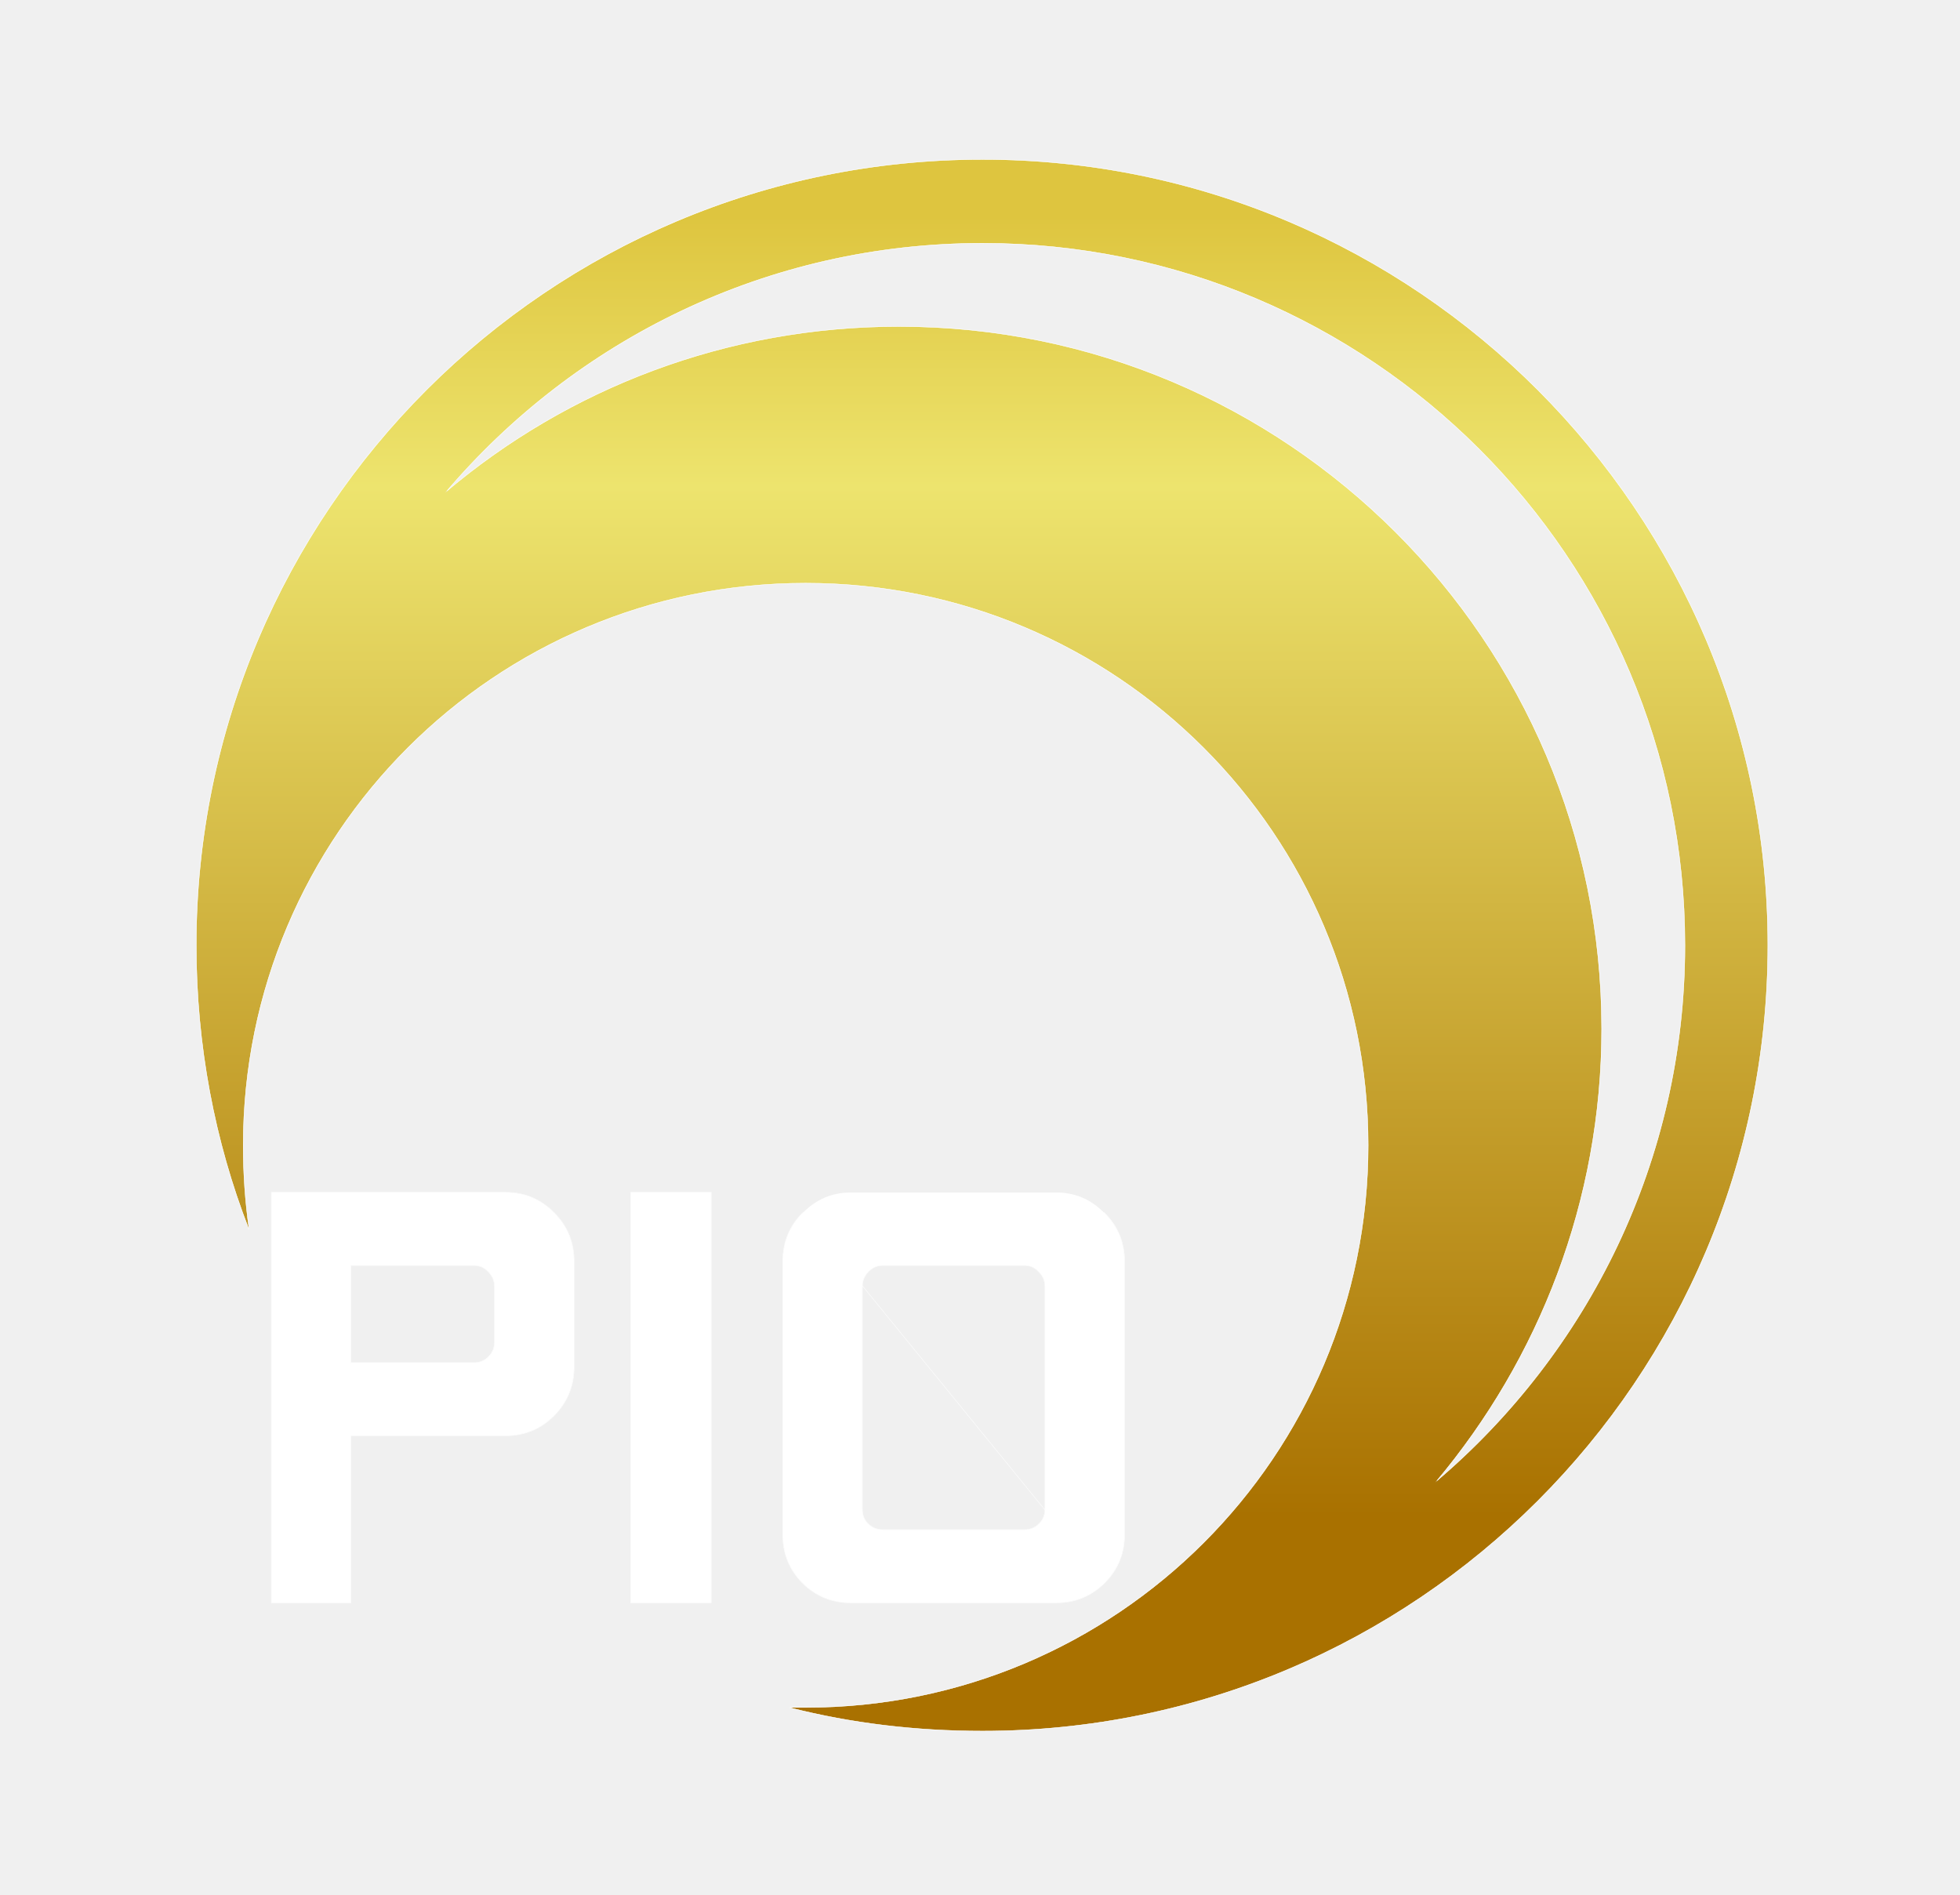
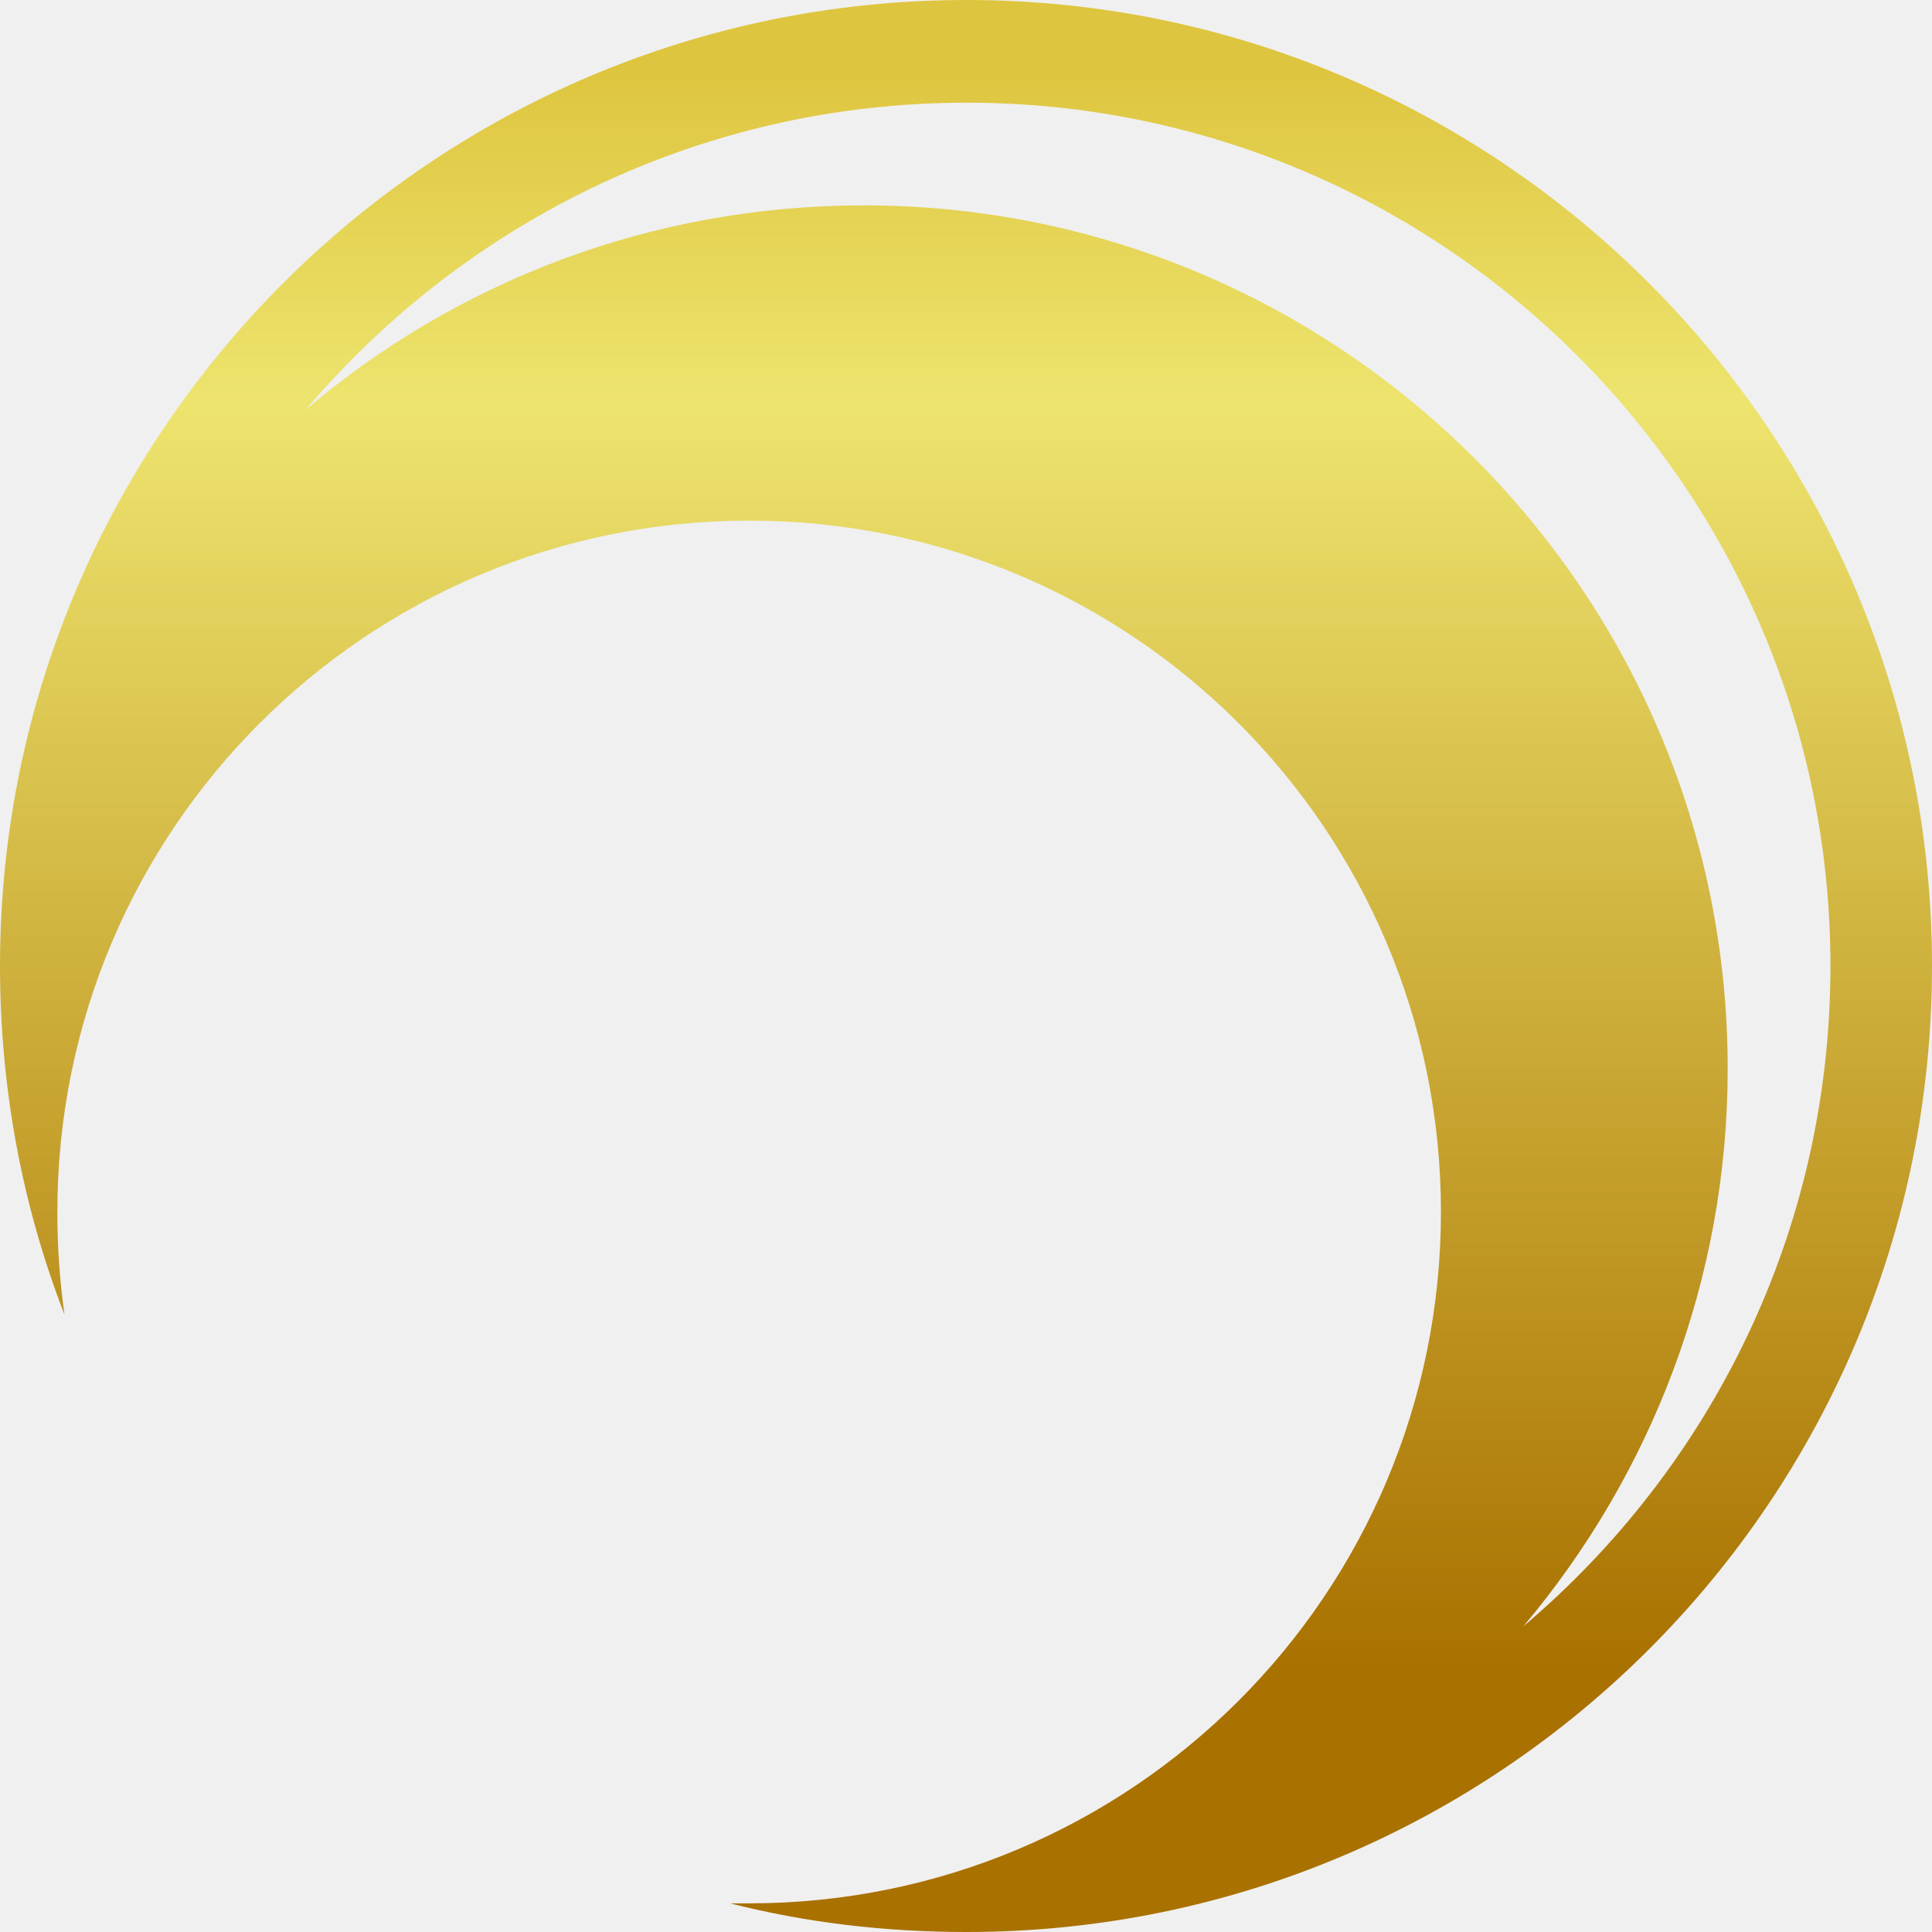
- <svg xmlns="http://www.w3.org/2000/svg" width="479" height="463" viewBox="0 0 479 463" fill="none">
-   <path fill-rule="evenodd" clip-rule="evenodd" d="M432 231C432 337.087 346.033 423 240.119 423C223.733 423 208.059 421.101 193.098 417.304C194.365 417.304 195.631 417.304 196.898 417.304C272.891 417.304 334.397 355.836 334.397 279.89C334.397 203.944 272.891 142.476 196.898 142.476C120.905 142.476 59.399 203.944 59.399 279.89C59.399 286.852 59.874 293.655 60.824 300.3C52.512 278.941 48 255.445 48 231C48 125.151 133.967 39 240.119 39C346.033 39 432 125.151 432 231ZM411.814 231C411.814 136.305 334.872 59.41 240.119 59.41C187.399 59.41 140.378 83.143 108.794 120.404C138.716 95.01 177.425 79.821 219.696 79.821C314.449 79.821 391.391 156.716 391.391 251.41C391.391 293.655 375.955 332.34 350.783 362.244C388.067 330.679 411.814 283.687 411.814 231Z" fill="url(#paint0_linear_322_1033)" />
-   <path d="M66.359 391.653V291.422H123.541C128.181 291.422 132.127 293.072 135.38 296.372C138.632 299.625 140.259 303.571 140.259 308.211V334.04C140.259 338.68 138.632 342.65 135.38 345.95C132.127 349.202 128.181 350.829 123.541 350.829H85.731V391.653H66.359ZM85.731 333.035H115.864C117.252 333.035 118.423 332.557 119.38 331.6C120.385 330.596 120.887 329.4 120.887 328.013V314.381C120.887 312.994 120.385 311.798 119.38 310.794C118.423 309.741 117.252 309.215 115.864 309.215H85.731V333.035Z" fill="white" />
-   <path d="M154.178 391.653V291.422H173.765V391.653H154.178Z" fill="white" />
-   <path d="M191.343 375.079V308.211C191.343 303.571 192.969 299.625 196.222 296.372C199.474 293.072 203.372 291.422 207.916 291.422H258.14C262.684 291.422 266.582 293.072 269.835 296.372C273.135 299.625 274.785 303.571 274.785 308.211V375.079C274.785 379.671 273.159 383.593 269.906 386.846C266.654 390.051 262.732 391.653 258.14 391.653H207.916C203.325 391.653 199.402 390.051 196.15 386.846C192.945 383.593 191.343 379.671 191.343 375.079ZM210.715 368.909C210.715 370.296 211.193 371.468 212.15 372.425C213.154 373.381 214.35 373.86 215.737 373.86H250.391C251.778 373.86 252.95 373.381 253.907 372.425C254.911 371.468 255.413 370.296 255.413 368.909V314.381C255.413 312.994 254.911 311.798 253.907 310.794C252.95 309.741 251.778 309.215 250.391 309.215H215.737C214.35 309.215 213.154 309.741 212.15 310.794C211.193 311.798 210.715 312.994 210.715 314.381V368.909Z" fill="white" />
-   <path d="M269.942 386.881L269.941 386.882C266.679 390.096 262.745 391.703 258.14 391.703H207.916C203.312 391.703 199.377 390.096 196.115 386.882L196.114 386.881C192.9 383.619 191.293 379.684 191.293 375.079V308.211C191.293 303.558 192.924 299.599 196.186 296.337C196.186 296.337 196.186 296.337 196.186 296.337L196.222 296.372L269.942 386.881ZM269.942 386.881C273.204 383.619 274.835 379.685 274.835 375.079V308.211C274.835 303.558 273.18 299.599 269.87 296.337L269.942 386.881ZM193.098 417.254L193.086 417.353C208.051 421.151 223.729 423.05 240.119 423.05C346.061 423.05 432.05 337.114 432.05 231C432.05 125.123 346.061 38.95 240.119 38.95C133.939 38.95 47.95 125.123 47.95 231C47.95 255.451 52.463 278.953 60.777 300.318L60.873 300.293C59.924 293.65 59.449 286.849 59.449 279.89C59.449 203.972 120.933 142.526 196.898 142.526C272.863 142.526 334.347 203.972 334.347 279.89C334.347 355.808 272.863 417.254 196.898 417.254H196.891H196.883H196.876H196.868H196.861H196.853H196.846H196.839H196.831H196.824H196.816H196.809H196.801H196.794H196.787H196.779H196.772H196.764H196.757H196.75H196.742H196.735H196.727H196.72H196.712H196.705H196.698H196.69H196.683H196.675H196.668H196.66H196.653H196.646H196.638H196.631H196.623H196.616H196.609H196.601H196.594H196.586H196.579H196.571H196.564H196.557H196.549H196.542H196.534H196.527H196.52H196.512H196.505H196.497H196.49H196.482H196.475H196.468H196.46H196.453H196.445H196.438H196.43H196.423H196.416H196.408H196.401H196.393H196.386H196.378H196.371H196.364H196.356H196.349H196.341H196.334H196.327H196.319H196.312H196.304H196.297H196.289H196.282H196.275H196.267H196.26H196.252H196.245H196.237H196.23H196.223H196.215H196.208H196.2H196.193H196.186H196.178H196.171H196.163H196.156H196.148H196.141H196.134H196.126H196.119H196.111H196.104H196.096H196.089H196.082H196.074H196.067H196.059H196.052H196.045H196.037H196.03H196.022H196.015H196.007H196H195.993H195.985H195.978H195.97H195.963H195.955H195.948H195.941H195.933H195.926H195.918H195.911H195.904H195.896H195.889H195.881H195.874H195.866H195.859H195.852H195.844H195.837H195.829H195.822H195.814H195.807H195.8H195.792H195.785H195.777H195.77H195.763H195.755H195.748H195.74H195.733H195.725H195.718H195.711H195.703H195.696H195.688H195.681H195.673H195.666H195.659H195.651H195.644H195.636H195.629H195.622H195.614H195.607H195.599H195.592H195.584H195.577H195.57H195.562H195.555H195.547H195.54H195.532H195.525H195.518H195.51H195.503H195.495H195.488H195.481H195.473H195.466H195.458H195.451H195.443H195.436H195.429H195.421H195.414H195.406H195.399H195.391H195.384H195.377H195.369H195.362H195.354H195.347H195.34H195.332H195.325H195.317H195.31H195.302H195.295H195.288H195.28H195.273H195.265H195.258H195.25H195.243H195.236H195.228H195.221H195.213H195.206H195.199H195.191H195.184H195.176H195.169H195.161H195.154H195.147H195.139H195.132H195.124H195.117H195.109H195.102H195.095H195.087H195.08H195.072H195.065H195.058H195.05H195.043H195.035H195.028H195.02H195.013H195.006H194.998H194.991H194.983H194.976H194.968H194.961H194.954H194.946H194.939H194.931H194.924H194.917H194.909H194.902H194.894H194.887H194.879H194.872H194.865H194.857H194.85H194.842H194.835H194.827H194.82H194.813H194.805H194.798H194.79H194.783H194.776H194.768H194.761H194.753H194.746H194.738H194.731H194.724H194.716H194.709H194.701H194.694H194.686H194.679H194.672H194.664H194.657H194.649H194.642H194.635H194.627H194.62H194.612H194.605H194.597H194.59H194.583H194.575H194.568H194.56H194.553H194.545H194.538H194.531H194.523H194.516H194.508H194.501H194.494H194.486H194.479H194.471H194.464H194.456H194.449H194.442H194.434H194.427H194.419H194.412H194.404H194.397H194.39H194.382H194.375H194.367H194.36H194.353H194.345H194.338H194.33H194.323H194.315H194.308H194.301H194.293H194.286H194.278H194.271H194.263H194.256H194.249H194.241H194.234H194.226H194.219H194.212H194.204H194.197H194.189H194.182H194.174H194.167H194.16H194.152H194.145H194.137H194.13H194.122H194.115H194.108H194.1H194.093H194.085H194.078H194.071H194.063H194.056H194.048H194.041H194.033H194.026H194.019H194.011H194.004H193.996H193.989H193.981H193.974H193.967H193.959H193.952H193.944H193.937H193.93H193.922H193.915H193.907H193.9H193.892H193.885H193.878H193.87H193.863H193.855H193.848H193.84H193.833H193.826H193.818H193.811H193.803H193.796H193.788H193.781H193.774H193.766H193.759H193.751H193.744H193.737H193.729H193.722H193.714H193.707H193.699H193.692H193.685H193.677H193.67H193.662H193.655H193.648H193.64H193.633H193.625H193.618H193.61H193.603H193.596H193.588H193.581H193.573H193.566H193.558H193.551H193.544H193.536H193.529H193.521H193.514H193.507H193.499H193.492H193.484H193.477H193.469H193.462H193.455H193.447H193.44H193.432H193.425H193.417H193.41H193.403H193.395H193.388H193.38H193.373H193.365H193.358H193.351H193.343H193.336H193.328H193.321H193.314H193.306H193.299H193.291H193.284H193.276H193.269H193.262H193.254H193.247H193.239H193.232H193.224H193.217H193.21H193.202H193.195H193.187H193.18H193.173H193.165H193.158H193.15H193.143H193.135H193.128H193.121H193.113H193.106H193.098ZM66.309 391.653V391.703H66.359H85.731H85.781V391.653V350.879H123.541C128.194 350.879 132.153 349.247 135.415 345.985L135.415 345.985C138.677 342.675 140.309 338.693 140.309 334.04V308.211C140.309 303.558 138.677 299.599 135.415 296.337C132.153 293.027 128.194 291.372 123.541 291.372H66.359H66.309V291.422V391.653ZM119.343 310.827L119.345 310.829C120.34 311.824 120.837 313.008 120.837 314.381V328.013C120.837 329.387 120.34 330.57 119.345 331.565C118.398 332.512 117.239 332.985 115.864 332.985H85.781V309.265H115.864C117.237 309.265 118.396 309.785 119.343 310.827ZM154.128 391.653V391.703H154.178H173.765H173.815V391.653V291.422V291.372H173.765H154.178H154.128V291.422V391.653ZM253.87 310.827L253.871 310.829C254.867 311.824 255.363 313.008 255.363 314.381V368.909C255.363 370.283 254.867 371.441 253.872 372.389L253.871 372.389C252.924 373.336 251.765 373.81 250.391 373.81H215.737C214.363 373.81 213.179 373.336 212.184 372.389C211.238 371.442 210.765 370.283 210.765 368.909V314.381C210.765 313.007 211.238 311.823 212.186 310.828C213.181 309.785 214.364 309.265 215.737 309.265H250.391C251.764 309.265 252.922 309.785 253.87 310.827ZM240.119 59.46C334.844 59.46 411.764 136.333 411.764 231C411.764 283.459 388.215 330.27 351.202 361.822C376.156 331.973 391.441 293.454 391.441 251.41C391.441 156.688 314.477 79.771 219.696 79.771C177.631 79.771 139.093 94.808 109.226 119.973C140.798 82.99 187.633 59.46 240.119 59.46Z" stroke="white" stroke-width="0.1" />
+ <svg xmlns="http://www.w3.org/2000/svg" width="212" height="212" viewBox="0 0 212 212" fill="none">
+   <path fill-rule="evenodd" clip-rule="evenodd" d="M212 106C212 164.569 164.539 212 106.066 212C97.019 212 88.366 210.952 80.106 208.855C80.806 208.855 81.505 208.855 82.204 208.855C124.158 208.855 158.115 174.92 158.115 132.991C158.115 91.063 124.158 57.127 82.204 57.127C40.25 57.127 6.293 91.063 6.293 132.991C6.293 136.835 6.555 140.591 7.08 144.26C2.491 132.467 0 119.496 0 106C0 47.562 47.461 0 106.066 0C164.539 0 212 47.562 212 106ZM200.856 106C200.856 53.721 158.377 11.268 106.066 11.268C76.96 11.268 51.001 24.371 33.563 44.942C50.083 30.922 71.453 22.537 94.79 22.537C147.102 22.537 189.581 64.989 189.581 117.268C189.581 140.591 181.059 161.948 167.161 178.457C187.745 161.031 200.856 135.088 200.856 106Z" fill="url(#paint0_linear_127_64)" />
  <defs>
-     <linearGradient id="paint0_linear_322_1033" x1="47.919" y1="424.937" x2="47.919" y2="52.673" gradientUnits="userSpaceOnUse">
+     <linearGradient id="paint0_linear_127_64" x1="-0.045" y1="213.069" x2="-0.045" y2="7.548" gradientUnits="userSpaceOnUse">
      <stop offset="0.146" stop-color="#A97100" />
      <stop offset="0.822" stop-color="#EDE46E" />
      <stop offset="1" stop-color="#DEC53F" />
    </linearGradient>
  </defs>
</svg>
